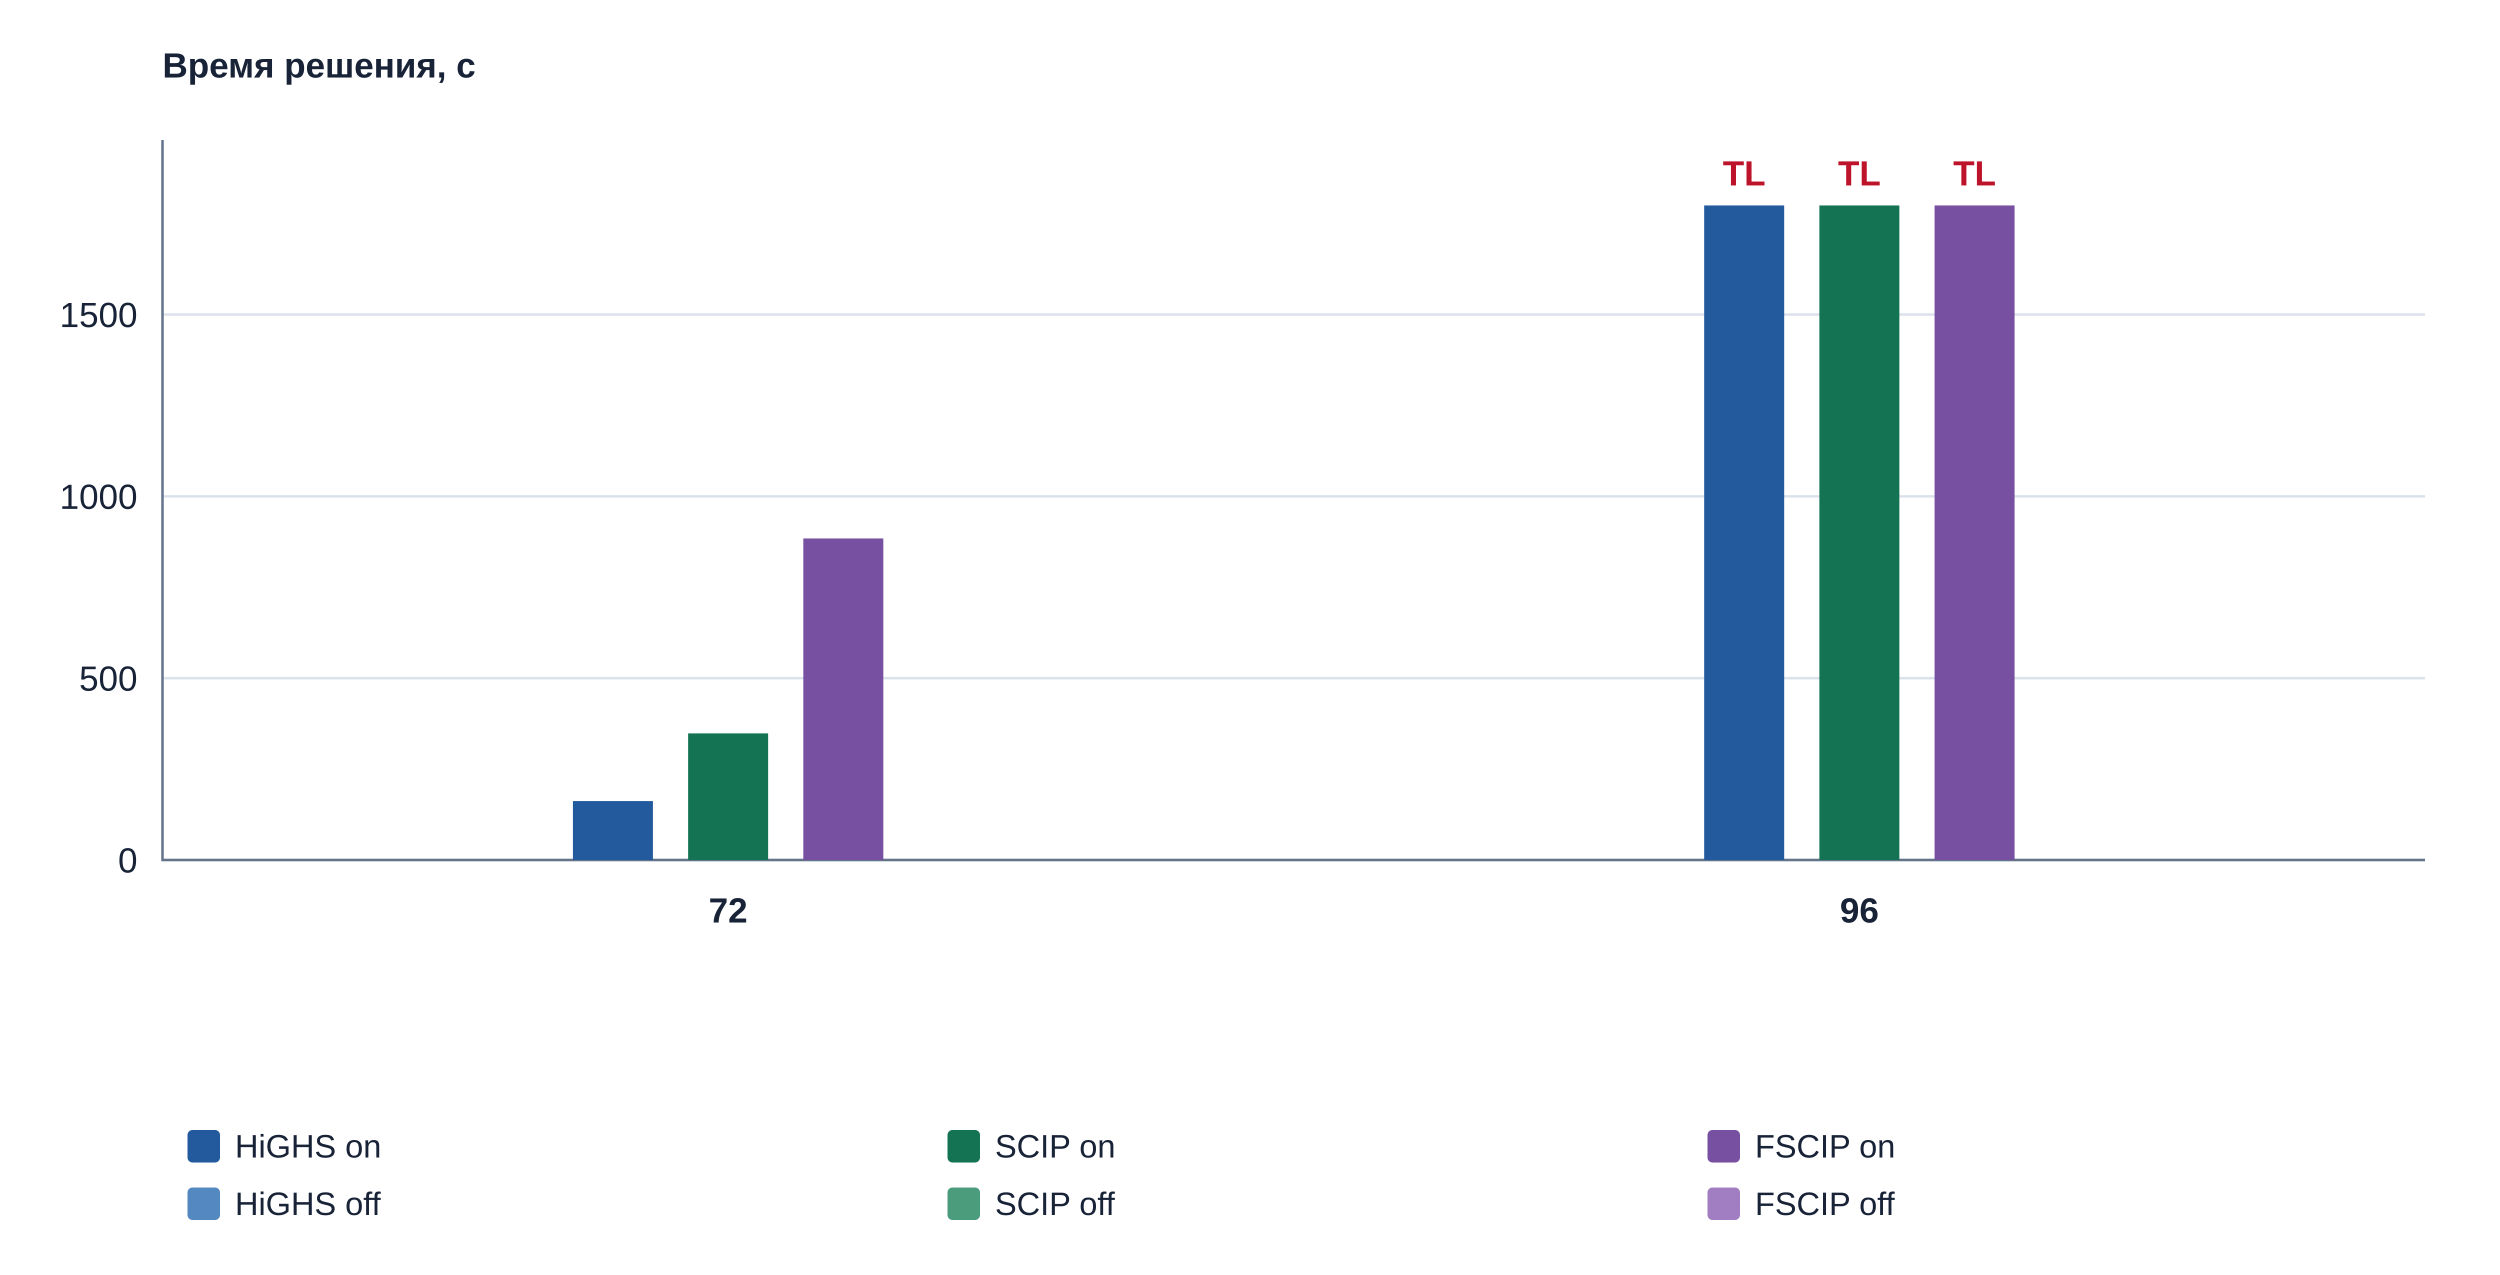
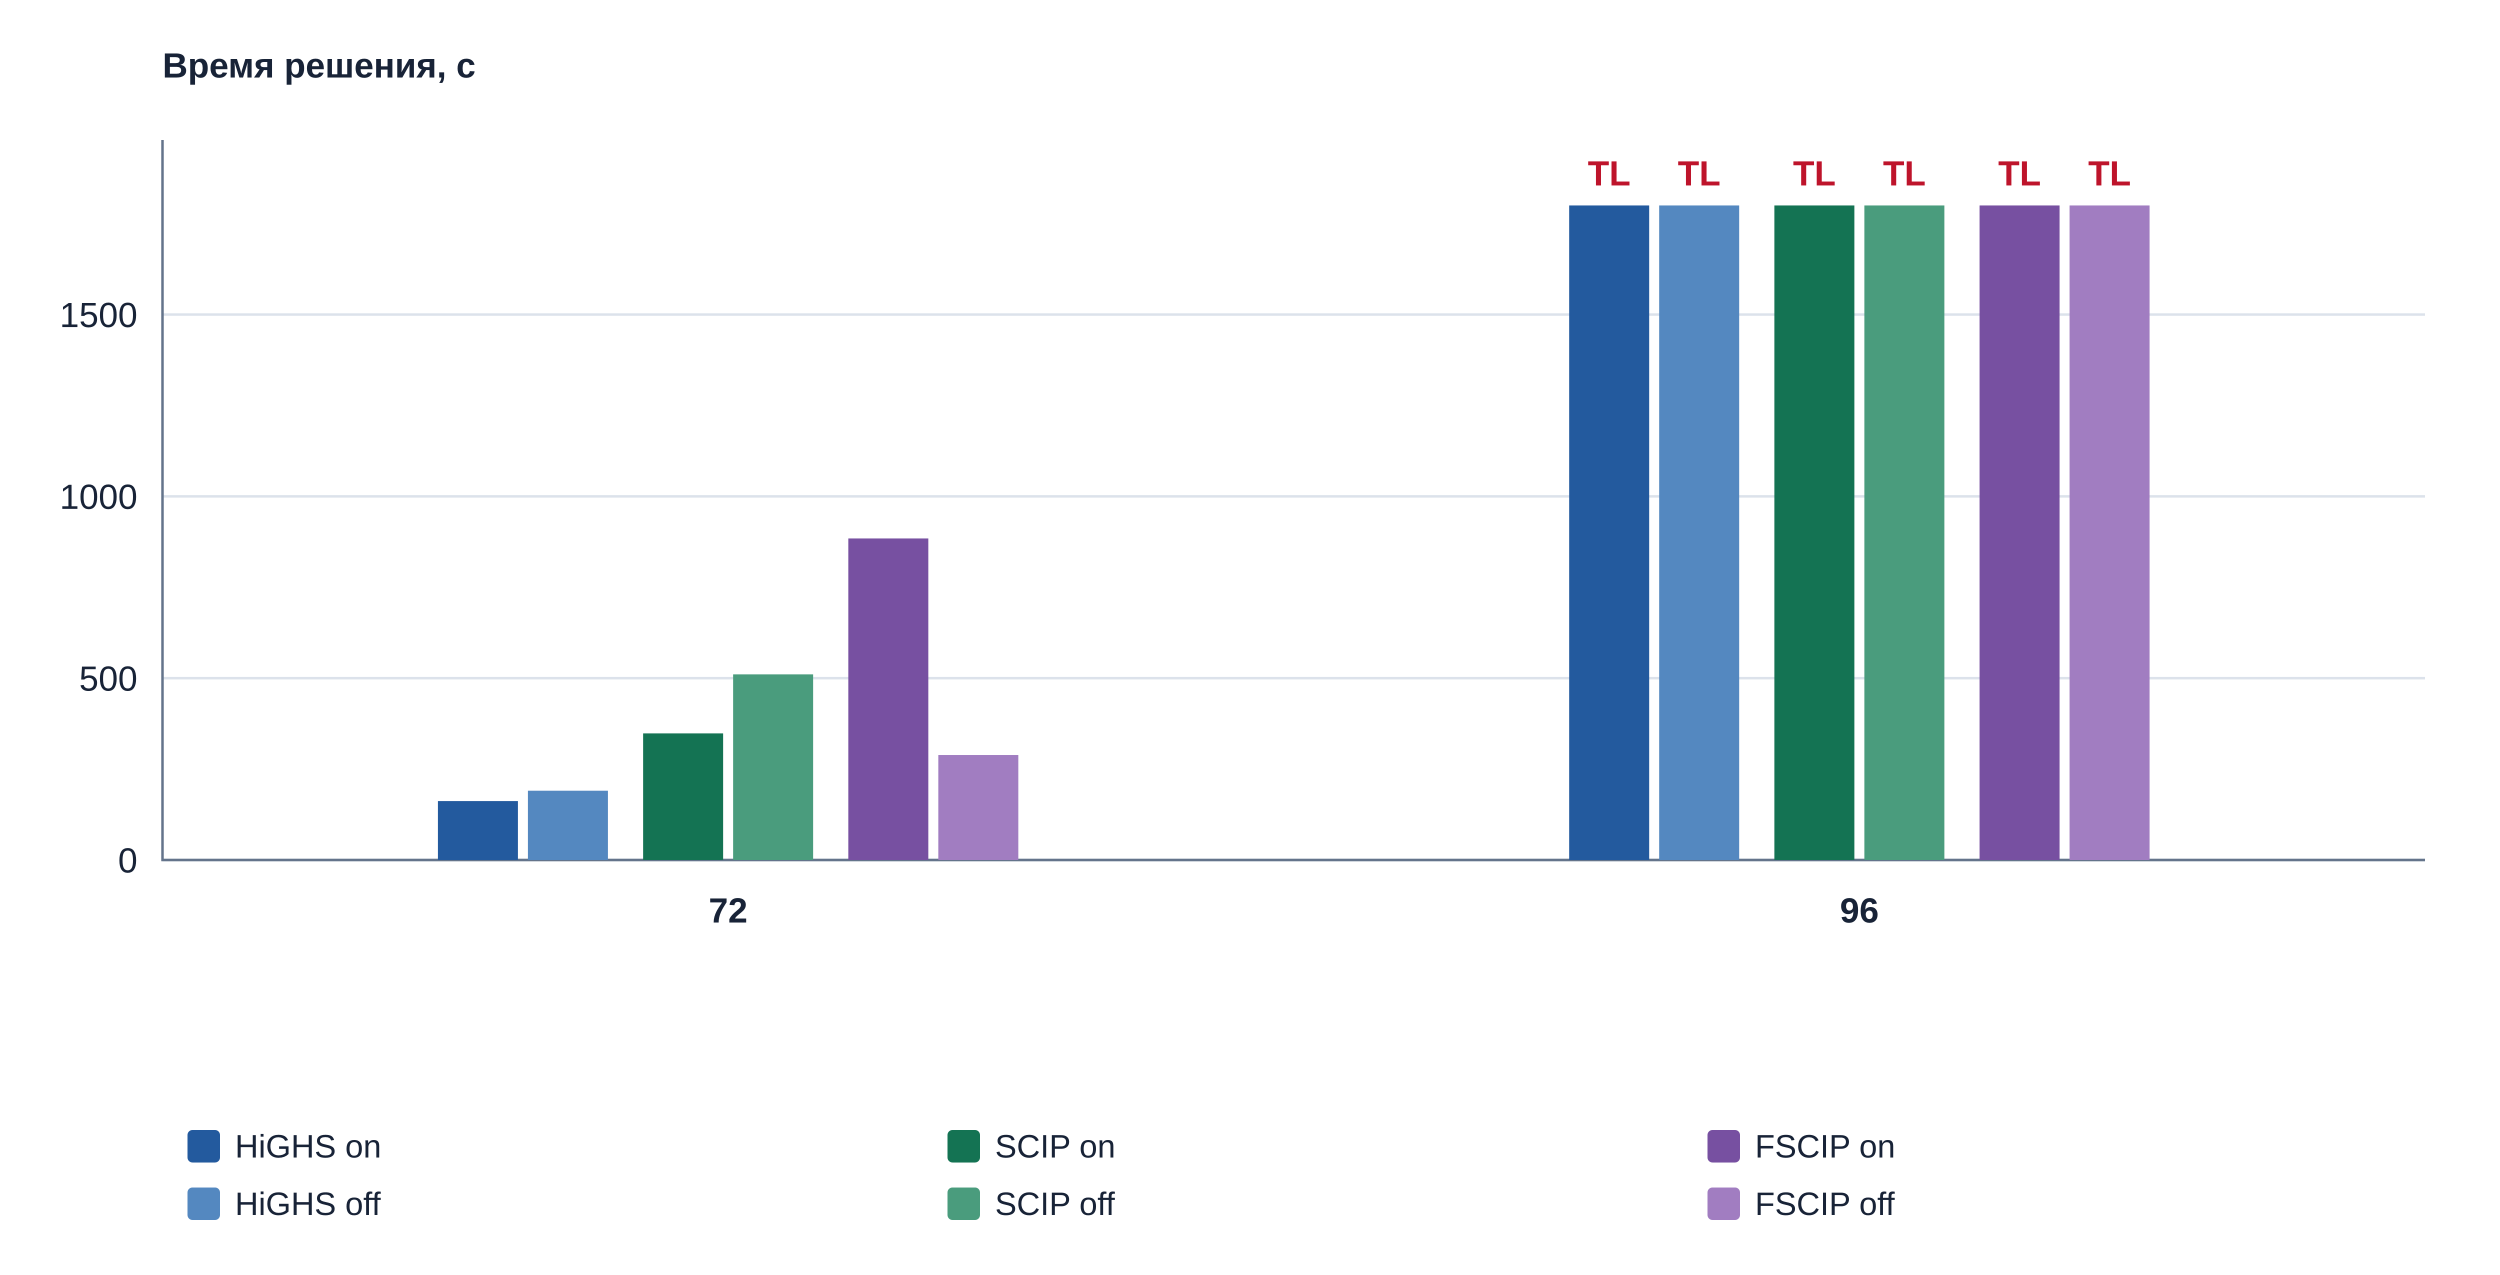
<svg xmlns="http://www.w3.org/2000/svg" viewBox="0 0 1000 510" width="1000" height="510" role="img">
  <rect width="100%" height="100%" fill="white" />
  <g font-family="Arial, sans-serif" font-size="14" fill="#182337">
    <text x="65" y="31" font-weight="bold">Время решения, с</text>
    <path d="M65 344.00H970" stroke="#dce2eb" />
    <text x="55" y="349.0" text-anchor="end">0</text>
    <path d="M65 271.27H970" stroke="#dce2eb" />
    <text x="55" y="276.273" text-anchor="end">500</text>
    <path d="M65 198.55H970" stroke="#dce2eb" />
    <text x="55" y="203.545" text-anchor="end">1000</text>
    <path d="M65 125.82H970" stroke="#dce2eb" />
    <text x="55" y="130.818" text-anchor="end">1500</text>
    <path d="M65 56V344H970" fill="none" stroke="#64748b" />
-     <rect x="229.17" y="320.429" width="32" height="23.571" fill="#235a9e" />
-     <rect x="275.25" y="293.356" width="32" height="50.644" fill="#147353" />
-     <rect x="321.33" y="215.382" width="32" height="128.618" fill="#7750a1" />
+     <rect x="175.17" y="320.429" width="32" height="23.571" fill="#235a9e" />
+     <rect x="211.17" y="316.288" width="32" height="27.712" fill="#5488c0" />
+     <rect x="257.25" y="293.356" width="32" height="50.644" fill="#147353" />
+     <rect x="293.25" y="269.745" width="32" height="74.254" fill="#4a9c7d" />
+     <rect x="339.33" y="215.382" width="32" height="128.618" fill="#7750a1" />
+     <rect x="375.33" y="302.007" width="32" height="41.993" fill="#a17dc1" />
    <text x="291.25" y="369" text-anchor="middle" font-weight="bold">72</text>
-     <rect x="681.67" y="82.182" width="32" height="261.818" fill="#235a9e" />
-     <text x="697.67" y="74.182" text-anchor="middle" fill="#be142b" font-weight="bold">TL</text>
-     <rect x="727.75" y="82.182" width="32" height="261.818" fill="#147353" />
-     <text x="743.75" y="74.182" text-anchor="middle" fill="#be142b" font-weight="bold">TL</text>
-     <rect x="773.83" y="82.182" width="32" height="261.818" fill="#7750a1" />
-     <text x="789.83" y="74.182" text-anchor="middle" fill="#be142b" font-weight="bold">TL</text>
+     <rect x="627.67" y="82.182" width="32" height="261.818" fill="#235a9e" />
+     <text x="643.67" y="74.182" text-anchor="middle" fill="#be142b" font-weight="bold">TL</text>
+     <rect x="663.67" y="82.182" width="32" height="261.818" fill="#5488c0" />
+     <text x="679.67" y="74.182" text-anchor="middle" fill="#be142b" font-weight="bold">TL</text>
+     <rect x="709.75" y="82.182" width="32" height="261.818" fill="#147353" />
+     <text x="725.75" y="74.182" text-anchor="middle" fill="#be142b" font-weight="bold">TL</text>
+     <rect x="745.75" y="82.182" width="32" height="261.818" fill="#4a9c7d" />
+     <text x="761.75" y="74.182" text-anchor="middle" fill="#be142b" font-weight="bold">TL</text>
+     <rect x="791.83" y="82.182" width="32" height="261.818" fill="#7750a1" />
+     <text x="807.83" y="74.182" text-anchor="middle" fill="#be142b" font-weight="bold">TL</text>
+     <rect x="827.83" y="82.182" width="32" height="261.818" fill="#a17dc1" />
+     <text x="843.83" y="74.182" text-anchor="middle" fill="#be142b" font-weight="bold">TL</text>
    <text x="743.75" y="369" text-anchor="middle" font-weight="bold">96</text>
    <rect x="75" y="452" width="13" height="13" rx="2" fill="#235a9e" />
    <text x="94" y="463" font-size="13">HiGHS on</text>
    <rect x="75" y="475" width="13" height="13" rx="2" fill="#5488c0" />
    <text x="94" y="486" font-size="13">HiGHS off</text>
    <rect x="379" y="452" width="13" height="13" rx="2" fill="#147353" />
    <text x="398" y="463" font-size="13">SCIP on</text>
    <rect x="379" y="475" width="13" height="13" rx="2" fill="#4a9c7d" />
    <text x="398" y="486" font-size="13">SCIP off</text>
    <rect x="683" y="452" width="13" height="13" rx="2" fill="#7750a1" />
    <text x="702" y="463" font-size="13">FSCIP on</text>
    <rect x="683" y="475" width="13" height="13" rx="2" fill="#a17dc1" />
    <text x="702" y="486" font-size="13">FSCIP off</text>
  </g>
</svg>
